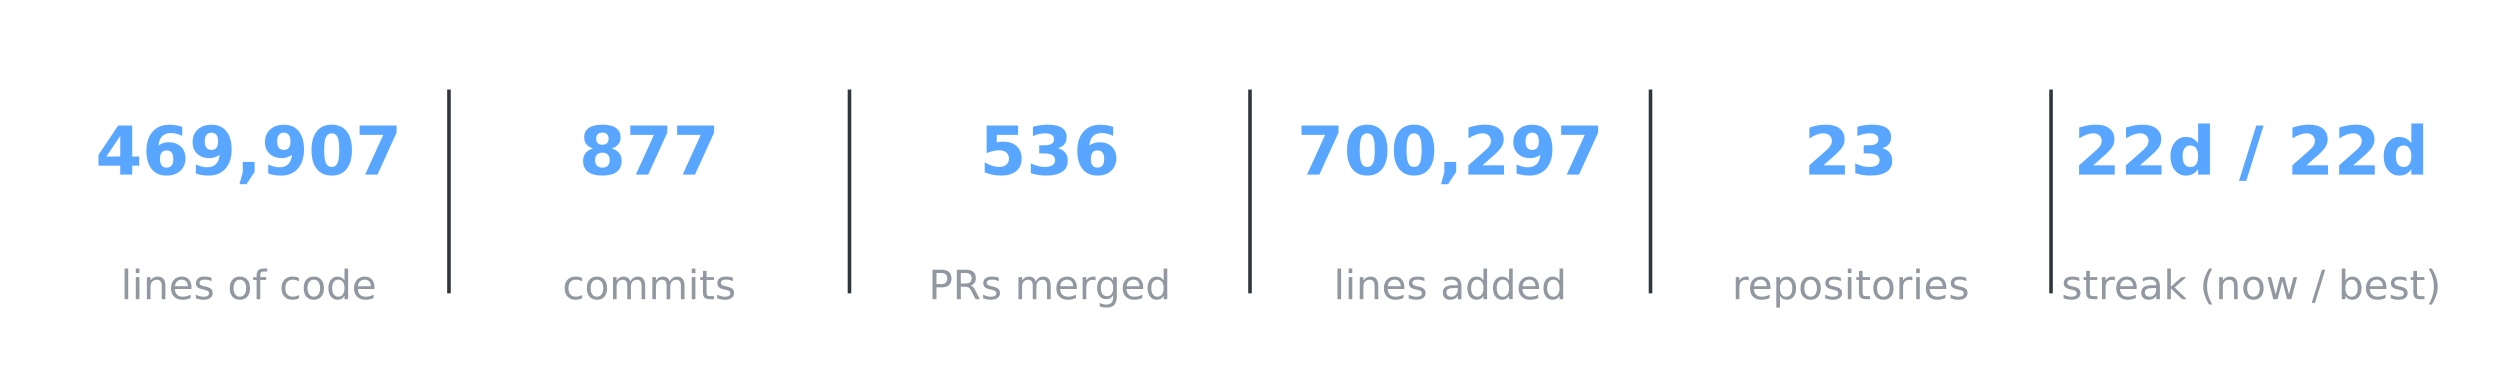
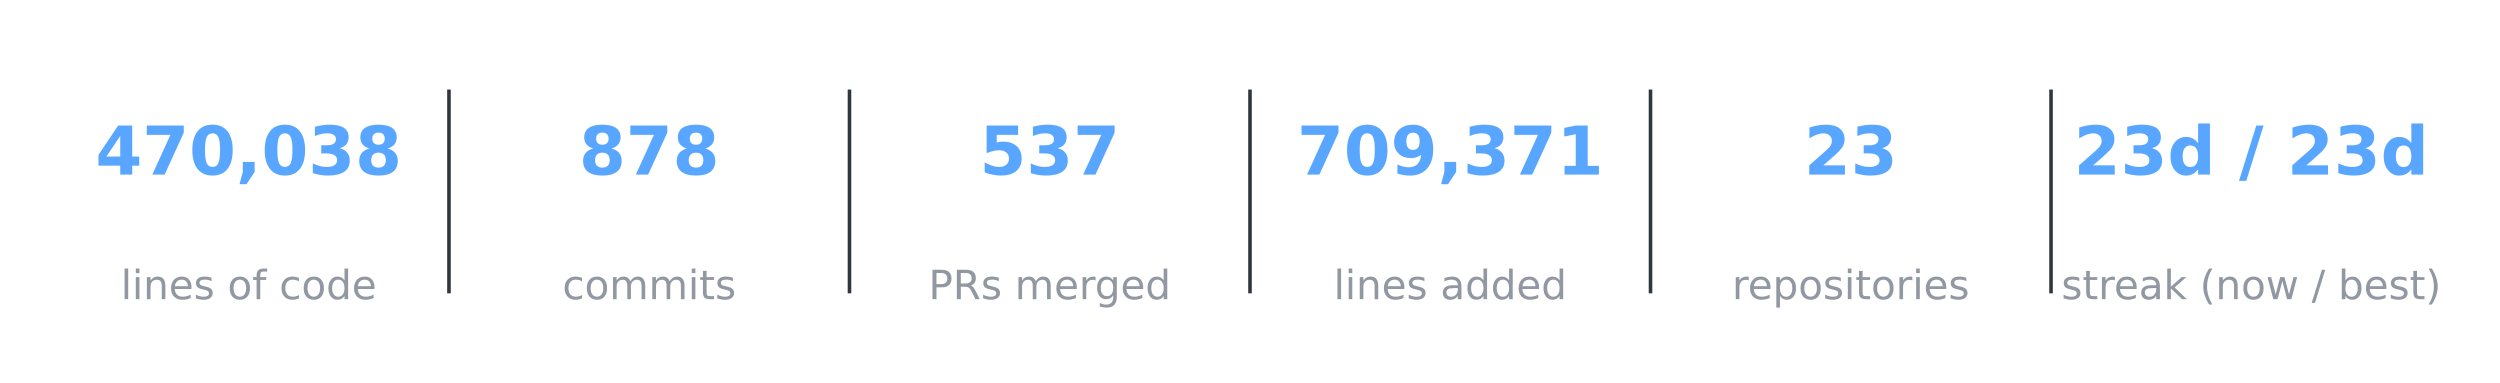
<svg xmlns="http://www.w3.org/2000/svg" xmlns:xlink="http://www.w3.org/1999/xlink" width="557.28pt" height="85.356pt" viewBox="0 0 557.28 85.356" version="1.1">
  <defs>
    <style type="text/css">*{stroke-linejoin: round; stroke-linecap: butt}</style>
  </defs>
  <g id="figure_1">
    <g id="patch_1">
      <path d="M 0 85.356  L 557.28 85.356  L 557.28 -0  L 0 -0  L 0 85.356  z " style="fill: none; opacity: 0" />
    </g>
    <g id="axes_1">
      <g id="line2d_1">
-         <path d="M 100.08 64.993  L 100.08 20.363  " clip-path="url(#p1f39c291a9)" style="fill: none; stroke: #30363d; stroke-width: 0.8; stroke-linecap: square" />
+         <path d="M 100.08 64.993  L 100.08 20.363  " clip-path="url(#p9cc16b4b26)" style="fill: none; stroke: #30363d; stroke-width: 0.8; stroke-linecap: square" />
      </g>
      <g id="line2d_2">
-         <path d="M 189.36 64.993  L 189.36 20.363  " clip-path="url(#p1f39c291a9)" style="fill: none; stroke: #30363d; stroke-width: 0.8; stroke-linecap: square" />
+         <path d="M 189.36 64.993  L 189.36 20.363  " clip-path="url(#p9cc16b4b26)" style="fill: none; stroke: #30363d; stroke-width: 0.8; stroke-linecap: square" />
      </g>
      <g id="line2d_3">
-         <path d="M 278.64 64.993  L 278.64 20.363  " clip-path="url(#p1f39c291a9)" style="fill: none; stroke: #30363d; stroke-width: 0.8; stroke-linecap: square" />
+         <path d="M 278.64 64.993  L 278.64 20.363  " clip-path="url(#p9cc16b4b26)" style="fill: none; stroke: #30363d; stroke-width: 0.8; stroke-linecap: square" />
      </g>
      <g id="line2d_4">
-         <path d="M 367.92 64.993  L 367.92 20.363  " clip-path="url(#p1f39c291a9)" style="fill: none; stroke: #30363d; stroke-width: 0.8; stroke-linecap: square" />
+         <path d="M 367.92 64.993  L 367.92 20.363  " clip-path="url(#p9cc16b4b26)" style="fill: none; stroke: #30363d; stroke-width: 0.8; stroke-linecap: square" />
      </g>
      <g id="line2d_5">
-         <path d="M 457.2 64.993  L 457.2 20.363  " clip-path="url(#p1f39c291a9)" style="fill: none; stroke: #30363d; stroke-width: 0.8; stroke-linecap: square" />
+         <path d="M 457.2 64.993  L 457.2 20.363  " clip-path="url(#p9cc16b4b26)" style="fill: none; stroke: #30363d; stroke-width: 0.8; stroke-linecap: square" />
      </g>
      <g id="text_1">
        <g style="fill: #58a6ff" transform="translate(21.28102 38.92376) scale(0.15 -0.15)">
          <defs>
            <path id="DejaVuSans-Bold-17" d="M 2356 3675  L 1038 1722  L 2356 1722  L 2356 3675  z M 2156 4666  L 3494 4666  L 3494 1722  L 4159 1722  L 4159 850  L 3494 850  L 3494 0  L 2356 0  L 2356 850  L 288 850  L 288 1881  L 2156 4666  z " transform="scale(0.015625)" />
-             <path id="DejaVuSans-Bold-19" d="M 2316 2303  Q 2000 2303 1842 2098  Q 1684 1894 1684 1484  Q 1684 1075 1842 870  Q 2000 666 2316 666  Q 2634 666 2792 870  Q 2950 1075 2950 1484  Q 2950 1894 2792 2098  Q 2634 2303 2316 2303  z M 3803 4544  L 3803 3681  Q 3506 3822 3243 3889  Q 2981 3956 2731 3956  Q 2194 3956 1894 3657  Q 1594 3359 1544 2772  Q 1750 2925 1990 3001  Q 2231 3078 2516 3078  Q 3231 3078 3670 2659  Q 4109 2241 4109 1563  Q 4109 813 3618 361  Q 3128 -91 2303 -91  Q 1394 -91 895 523  Q 397 1138 397 2266  Q 397 3422 980 4083  Q 1563 4744 2578 4744  Q 2900 4744 3203 4694  Q 3506 4644 3803 4544  z " transform="scale(0.015625)" />
-             <path id="DejaVuSans-Bold-1c" d="M 641 103  L 641 966  Q 928 831 1190 764  Q 1453 697 1709 697  Q 2247 697 2547 995  Q 2847 1294 2900 1881  Q 2688 1725 2447 1647  Q 2206 1569 1925 1569  Q 1209 1569 770 1986  Q 331 2403 331 3084  Q 331 3838 820 4291  Q 1309 4744 2131 4744  Q 3044 4744 3544 4128  Q 4044 3513 4044 2388  Q 4044 1231 3459 570  Q 2875 -91 1856 -91  Q 1528 -91 1228 -42  Q 928 6 641 103  z M 2125 2350  Q 2441 2350 2600 2554  Q 2759 2759 2759 3169  Q 2759 3575 2600 3781  Q 2441 3988 2125 3988  Q 1809 3988 1650 3781  Q 1491 3575 1491 3169  Q 1491 2759 1650 2554  Q 1809 2350 2125 2350  z " transform="scale(0.015625)" />
+             <path id="DejaVuSans-Bold-1a" d="M 428 4666  L 3944 4666  L 3944 3988  L 2125 0  L 953 0  L 2675 3781  L 428 3781  L 428 4666  z " transform="scale(0.015625)" />
+             <path id="DejaVuSans-Bold-13" d="M 2944 2338  Q 2944 3213 2780 3570  Q 2616 3928 2228 3928  Q 1841 3928 1675 3570  Q 1509 3213 1509 2338  Q 1509 1453 1675 1090  Q 1841 728 2228 728  Q 2613 728 2778 1090  Q 2944 1453 2944 2338  z M 4147 2328  Q 4147 1169 3647 539  Q 3147 -91 2228 -91  Q 1306 -91 806 539  Q 306 1169 306 2328  Q 306 3491 806 4120  Q 1306 4750 2228 4750  Q 3147 4750 3647 4120  Q 4147 3491 4147 2328  z " transform="scale(0.015625)" />
            <path id="DejaVuSans-Bold-f" d="M 653 1209  L 1778 1209  L 1778 256  L 1006 -909  L 341 -909  L 653 256  L 653 1209  z " transform="scale(0.015625)" />
-             <path id="DejaVuSans-Bold-13" d="M 2944 2338  Q 2944 3213 2780 3570  Q 2616 3928 2228 3928  Q 1841 3928 1675 3570  Q 1509 3213 1509 2338  Q 1509 1453 1675 1090  Q 1841 728 2228 728  Q 2613 728 2778 1090  Q 2944 1453 2944 2338  z M 4147 2328  Q 4147 1169 3647 539  Q 3147 -91 2228 -91  Q 1306 -91 806 539  Q 306 1169 306 2328  Q 306 3491 806 4120  Q 1306 4750 2228 4750  Q 3147 4750 3647 4120  Q 4147 3491 4147 2328  z " transform="scale(0.015625)" />
-             <path id="DejaVuSans-Bold-1a" d="M 428 4666  L 3944 4666  L 3944 3988  L 2125 0  L 953 0  L 2675 3781  L 428 3781  L 428 4666  z " transform="scale(0.015625)" />
+             <path id="DejaVuSans-Bold-16" d="M 2981 2516  Q 3453 2394 3698 2092  Q 3944 1791 3944 1325  Q 3944 631 3412 270  Q 2881 -91 1863 -91  Q 1503 -91 1142 -33  Q 781 25 428 141  L 428 1069  Q 766 900 1098 814  Q 1431 728 1753 728  Q 2231 728 2486 893  Q 2741 1059 2741 1369  Q 2741 1688 2480 1852  Q 2219 2016 1709 2016  L 1228 2016  L 1228 2791  L 1734 2791  Q 2188 2791 2409 2933  Q 2631 3075 2631 3366  Q 2631 3634 2415 3781  Q 2200 3928 1806 3928  Q 1516 3928 1219 3862  Q 922 3797 628 3669  L 628 4550  Q 984 4650 1334 4700  Q 1684 4750 2022 4750  Q 2931 4750 3382 4451  Q 3834 4153 3834 3553  Q 3834 3144 3618 2883  Q 3403 2622 2981 2516  z " transform="scale(0.015625)" />
+             <path id="DejaVuSans-Bold-1b" d="M 2228 2088  Q 1891 2088 1709 1903  Q 1528 1719 1528 1375  Q 1528 1031 1709 848  Q 1891 666 2228 666  Q 2563 666 2741 848  Q 2919 1031 2919 1375  Q 2919 1722 2741 1905  Q 2563 2088 2228 2088  z M 1350 2484  Q 925 2613 709 2878  Q 494 3144 494 3541  Q 494 4131 934 4440  Q 1375 4750 2228 4750  Q 3075 4750 3515 4442  Q 3956 4134 3956 3541  Q 3956 3144 3739 2878  Q 3522 2613 3097 2484  Q 3572 2353 3814 2058  Q 4056 1763 4056 1313  Q 4056 619 3595 264  Q 3134 -91 2228 -91  Q 1319 -91 855 264  Q 391 619 391 1313  Q 391 1763 633 2058  Q 875 2353 1350 2484  z M 1631 3419  Q 1631 3141 1786 2991  Q 1941 2841 2228 2841  Q 2509 2841 2662 2991  Q 2816 3141 2816 3419  Q 2816 3697 2662 3845  Q 2509 3994 2228 3994  Q 1941 3994 1786 3844  Q 1631 3694 1631 3419  z " transform="scale(0.015625)" />
          </defs>
          <use xlink:href="#DejaVuSans-Bold-17" />
-           <use xlink:href="#DejaVuSans-Bold-19" transform="translate(69.57812 0)" />
-           <use xlink:href="#DejaVuSans-Bold-1c" transform="translate(139.1562 0)" />
+           <use xlink:href="#DejaVuSans-Bold-1a" transform="translate(69.57812 0)" />
+           <use xlink:href="#DejaVuSans-Bold-13" transform="translate(139.1562 0)" />
          <use xlink:href="#DejaVuSans-Bold-f" transform="translate(208.7344 0)" />
-           <use xlink:href="#DejaVuSans-Bold-1c" transform="translate(246.7188 0)" />
-           <use xlink:href="#DejaVuSans-Bold-13" transform="translate(316.2969 0)" />
-           <use xlink:href="#DejaVuSans-Bold-1a" transform="translate(385.875 0)" />
+           <use xlink:href="#DejaVuSans-Bold-13" transform="translate(246.7188 0)" />
+           <use xlink:href="#DejaVuSans-Bold-16" transform="translate(316.2969 0)" />
+           <use xlink:href="#DejaVuSans-Bold-1b" transform="translate(385.875 0)" />
        </g>
      </g>
      <g id="text_2">
        <g style="fill: #9198a1" transform="translate(26.92336 66.69328) scale(0.09 -0.09)">
          <defs>
            <path id="DejaVuSans-4f" d="M 603 4863  L 1178 4863  L 1178 0  L 603 0  L 603 4863  z " transform="scale(0.015625)" />
            <path id="DejaVuSans-4c" d="M 603 3500  L 1178 3500  L 1178 0  L 603 0  L 603 3500  z M 603 4863  L 1178 4863  L 1178 4134  L 603 4134  L 603 4863  z " transform="scale(0.015625)" />
            <path id="DejaVuSans-51" d="M 3513 2113  L 3513 0  L 2938 0  L 2938 2094  Q 2938 2591 2744 2837  Q 2550 3084 2163 3084  Q 1697 3084 1428 2787  Q 1159 2491 1159 1978  L 1159 0  L 581 0  L 581 3500  L 1159 3500  L 1159 2956  Q 1366 3272 1645 3428  Q 1925 3584 2291 3584  Q 2894 3584 3203 3211  Q 3513 2838 3513 2113  z " transform="scale(0.015625)" />
            <path id="DejaVuSans-48" d="M 3597 1894  L 3597 1613  L 953 1613  Q 991 1019 1311 708  Q 1631 397 2203 397  Q 2534 397 2845 478  Q 3156 559 3463 722  L 3463 178  Q 3153 47 2828 -22  Q 2503 -91 2169 -91  Q 1331 -91 842 396  Q 353 884 353 1716  Q 353 2575 817 3079  Q 1281 3584 2069 3584  Q 2775 3584 3186 3129  Q 3597 2675 3597 1894  z M 3022 2063  Q 3016 2534 2758 2815  Q 2500 3097 2075 3097  Q 1594 3097 1305 2825  Q 1016 2553 972 2059  L 3022 2063  z " transform="scale(0.015625)" />
            <path id="DejaVuSans-56" d="M 2834 3397  L 2834 2853  Q 2591 2978 2328 3040  Q 2066 3103 1784 3103  Q 1356 3103 1142 2972  Q 928 2841 928 2578  Q 928 2378 1081 2264  Q 1234 2150 1697 2047  L 1894 2003  Q 2506 1872 2764 1633  Q 3022 1394 3022 966  Q 3022 478 2636 193  Q 2250 -91 1575 -91  Q 1294 -91 989 -36  Q 684 19 347 128  L 347 722  Q 666 556 975 473  Q 1284 391 1588 391  Q 1994 391 2212 530  Q 2431 669 2431 922  Q 2431 1156 2273 1281  Q 2116 1406 1581 1522  L 1381 1569  Q 847 1681 609 1914  Q 372 2147 372 2553  Q 372 3047 722 3315  Q 1072 3584 1716 3584  Q 2034 3584 2315 3537  Q 2597 3491 2834 3397  z " transform="scale(0.015625)" />
            <path id="DejaVuSans-3" transform="scale(0.015625)" />
            <path id="DejaVuSans-52" d="M 1959 3097  Q 1497 3097 1228 2736  Q 959 2375 959 1747  Q 959 1119 1226 758  Q 1494 397 1959 397  Q 2419 397 2687 759  Q 2956 1122 2956 1747  Q 2956 2369 2687 2733  Q 2419 3097 1959 3097  z M 1959 3584  Q 2709 3584 3137 3096  Q 3566 2609 3566 1747  Q 3566 888 3137 398  Q 2709 -91 1959 -91  Q 1206 -91 779 398  Q 353 888 353 1747  Q 353 2609 779 3096  Q 1206 3584 1959 3584  z " transform="scale(0.015625)" />
            <path id="DejaVuSans-49" d="M 2375 4863  L 2375 4384  L 1825 4384  Q 1516 4384 1395 4259  Q 1275 4134 1275 3809  L 1275 3500  L 2222 3500  L 2222 3053  L 1275 3053  L 1275 0  L 697 0  L 697 3053  L 147 3053  L 147 3500  L 697 3500  L 697 3744  Q 697 4328 969 4595  Q 1241 4863 1831 4863  L 2375 4863  z " transform="scale(0.015625)" />
            <path id="DejaVuSans-46" d="M 3122 3366  L 3122 2828  Q 2878 2963 2633 3030  Q 2388 3097 2138 3097  Q 1578 3097 1268 2742  Q 959 2388 959 1747  Q 959 1106 1268 751  Q 1578 397 2138 397  Q 2388 397 2633 464  Q 2878 531 3122 666  L 3122 134  Q 2881 22 2623 -34  Q 2366 -91 2075 -91  Q 1284 -91 818 406  Q 353 903 353 1747  Q 353 2603 823 3093  Q 1294 3584 2113 3584  Q 2378 3584 2631 3529  Q 2884 3475 3122 3366  z " transform="scale(0.015625)" />
            <path id="DejaVuSans-47" d="M 2906 2969  L 2906 4863  L 3481 4863  L 3481 0  L 2906 0  L 2906 525  Q 2725 213 2448 61  Q 2172 -91 1784 -91  Q 1150 -91 751 415  Q 353 922 353 1747  Q 353 2572 751 3078  Q 1150 3584 1784 3584  Q 2172 3584 2448 3432  Q 2725 3281 2906 2969  z M 947 1747  Q 947 1113 1208 752  Q 1469 391 1925 391  Q 2381 391 2643 752  Q 2906 1113 2906 1747  Q 2906 2381 2643 2742  Q 2381 3103 1925 3103  Q 1469 3103 1208 2742  Q 947 2381 947 1747  z " transform="scale(0.015625)" />
          </defs>
          <use xlink:href="#DejaVuSans-4f" />
          <use xlink:href="#DejaVuSans-4c" transform="translate(27.78125 0)" />
          <use xlink:href="#DejaVuSans-51" transform="translate(55.5625 0)" />
          <use xlink:href="#DejaVuSans-48" transform="translate(118.9375 0)" />
          <use xlink:href="#DejaVuSans-56" transform="translate(180.4688 0)" />
          <use xlink:href="#DejaVuSans-3" transform="translate(232.5625 0)" />
          <use xlink:href="#DejaVuSans-52" transform="translate(264.3438 0)" />
          <use xlink:href="#DejaVuSans-49" transform="translate(325.5312 0)" />
          <use xlink:href="#DejaVuSans-3" transform="translate(360.7344 0)" />
          <use xlink:href="#DejaVuSans-46" transform="translate(392.5156 0)" />
          <use xlink:href="#DejaVuSans-52" transform="translate(447.5 0)" />
          <use xlink:href="#DejaVuSans-47" transform="translate(508.6875 0)" />
          <use xlink:href="#DejaVuSans-48" transform="translate(572.1719 0)" />
        </g>
      </g>
      <g id="text_3">
        <g style="fill: #58a6ff" transform="translate(129.0649 38.92376) scale(0.15 -0.15)">
-           <defs>
-             <path id="DejaVuSans-Bold-1b" d="M 2228 2088  Q 1891 2088 1709 1903  Q 1528 1719 1528 1375  Q 1528 1031 1709 848  Q 1891 666 2228 666  Q 2563 666 2741 848  Q 2919 1031 2919 1375  Q 2919 1722 2741 1905  Q 2563 2088 2228 2088  z M 1350 2484  Q 925 2613 709 2878  Q 494 3144 494 3541  Q 494 4131 934 4440  Q 1375 4750 2228 4750  Q 3075 4750 3515 4442  Q 3956 4134 3956 3541  Q 3956 3144 3739 2878  Q 3522 2613 3097 2484  Q 3572 2353 3814 2058  Q 4056 1763 4056 1313  Q 4056 619 3595 264  Q 3134 -91 2228 -91  Q 1319 -91 855 264  Q 391 619 391 1313  Q 391 1763 633 2058  Q 875 2353 1350 2484  z M 1631 3419  Q 1631 3141 1786 2991  Q 1941 2841 2228 2841  Q 2509 2841 2662 2991  Q 2816 3141 2816 3419  Q 2816 3697 2662 3845  Q 2509 3994 2228 3994  Q 1941 3994 1786 3844  Q 1631 3694 1631 3419  z " transform="scale(0.015625)" />
-           </defs>
          <use xlink:href="#DejaVuSans-Bold-1b" />
          <use xlink:href="#DejaVuSans-Bold-1a" transform="translate(69.57812 0)" />
-           <use xlink:href="#DejaVuSans-Bold-1a" transform="translate(139.1562 0)" />
+           <use xlink:href="#DejaVuSans-Bold-1b" transform="translate(139.1562 0)" />
        </g>
      </g>
      <g id="text_4">
        <g style="fill: #9198a1" transform="translate(125.3672 66.69328) scale(0.09 -0.09)">
          <defs>
            <path id="DejaVuSans-50" d="M 3328 2828  Q 3544 3216 3844 3400  Q 4144 3584 4550 3584  Q 5097 3584 5394 3201  Q 5691 2819 5691 2113  L 5691 0  L 5113 0  L 5113 2094  Q 5113 2597 4934 2840  Q 4756 3084 4391 3084  Q 3944 3084 3684 2787  Q 3425 2491 3425 1978  L 3425 0  L 2847 0  L 2847 2094  Q 2847 2600 2669 2842  Q 2491 3084 2119 3084  Q 1678 3084 1418 2786  Q 1159 2488 1159 1978  L 1159 0  L 581 0  L 581 3500  L 1159 3500  L 1159 2956  Q 1356 3278 1631 3431  Q 1906 3584 2284 3584  Q 2666 3584 2933 3390  Q 3200 3197 3328 2828  z " transform="scale(0.015625)" />
            <path id="DejaVuSans-57" d="M 1172 4494  L 1172 3500  L 2356 3500  L 2356 3053  L 1172 3053  L 1172 1153  Q 1172 725 1289 603  Q 1406 481 1766 481  L 2356 481  L 2356 0  L 1766 0  Q 1100 0 847 248  Q 594 497 594 1153  L 594 3053  L 172 3053  L 172 3500  L 594 3500  L 594 4494  L 1172 4494  z " transform="scale(0.015625)" />
          </defs>
          <use xlink:href="#DejaVuSans-46" />
          <use xlink:href="#DejaVuSans-52" transform="translate(54.98438 0)" />
          <use xlink:href="#DejaVuSans-50" transform="translate(116.1719 0)" />
          <use xlink:href="#DejaVuSans-50" transform="translate(213.5781 0)" />
          <use xlink:href="#DejaVuSans-4c" transform="translate(310.9844 0)" />
          <use xlink:href="#DejaVuSans-57" transform="translate(338.7656 0)" />
          <use xlink:href="#DejaVuSans-56" transform="translate(377.9688 0)" />
        </g>
      </g>
      <g id="text_5">
        <g style="fill: #58a6ff" transform="translate(218.3449 38.92376) scale(0.15 -0.15)">
          <defs>
            <path id="DejaVuSans-Bold-18" d="M 678 4666  L 3669 4666  L 3669 3781  L 1638 3781  L 1638 3059  Q 1775 3097 1914 3117  Q 2053 3138 2203 3138  Q 3056 3138 3531 2711  Q 4006 2284 4006 1522  Q 4006 766 3489 337  Q 2972 -91 2053 -91  Q 1656 -91 1267 -14  Q 878 63 494 219  L 494 1166  Q 875 947 1217 837  Q 1559 728 1863 728  Q 2300 728 2551 942  Q 2803 1156 2803 1522  Q 2803 1891 2551 2103  Q 2300 2316 1863 2316  Q 1603 2316 1309 2248  Q 1016 2181 678 2041  L 678 4666  z " transform="scale(0.015625)" />
-             <path id="DejaVuSans-Bold-16" d="M 2981 2516  Q 3453 2394 3698 2092  Q 3944 1791 3944 1325  Q 3944 631 3412 270  Q 2881 -91 1863 -91  Q 1503 -91 1142 -33  Q 781 25 428 141  L 428 1069  Q 766 900 1098 814  Q 1431 728 1753 728  Q 2231 728 2486 893  Q 2741 1059 2741 1369  Q 2741 1688 2480 1852  Q 2219 2016 1709 2016  L 1228 2016  L 1228 2791  L 1734 2791  Q 2188 2791 2409 2933  Q 2631 3075 2631 3366  Q 2631 3634 2415 3781  Q 2200 3928 1806 3928  Q 1516 3928 1219 3862  Q 922 3797 628 3669  L 628 4550  Q 984 4650 1334 4700  Q 1684 4750 2022 4750  Q 2931 4750 3382 4451  Q 3834 4153 3834 3553  Q 3834 3144 3618 2883  Q 3403 2622 2981 2516  z " transform="scale(0.015625)" />
          </defs>
          <use xlink:href="#DejaVuSans-Bold-18" />
          <use xlink:href="#DejaVuSans-Bold-16" transform="translate(69.57812 0)" />
-           <use xlink:href="#DejaVuSans-Bold-19" transform="translate(139.1562 0)" />
+           <use xlink:href="#DejaVuSans-Bold-1a" transform="translate(139.1562 0)" />
        </g>
      </g>
      <g id="text_6">
        <g style="fill: #9198a1" transform="translate(206.9796 66.69328) scale(0.09 -0.09)">
          <defs>
            <path id="DejaVuSans-33" d="M 1259 4147  L 1259 2394  L 2053 2394  Q 2494 2394 2734 2622  Q 2975 2850 2975 3272  Q 2975 3691 2734 3919  Q 2494 4147 2053 4147  L 1259 4147  z M 628 4666  L 2053 4666  Q 2838 4666 3239 4311  Q 3641 3956 3641 3272  Q 3641 2581 3239 2228  Q 2838 1875 2053 1875  L 1259 1875  L 1259 0  L 628 0  L 628 4666  z " transform="scale(0.015625)" />
            <path id="DejaVuSans-35" d="M 2841 2188  Q 3044 2119 3236 1894  Q 3428 1669 3622 1275  L 4263 0  L 3584 0  L 2988 1197  Q 2756 1666 2539 1819  Q 2322 1972 1947 1972  L 1259 1972  L 1259 0  L 628 0  L 628 4666  L 2053 4666  Q 2853 4666 3247 4331  Q 3641 3997 3641 3322  Q 3641 2881 3436 2590  Q 3231 2300 2841 2188  z M 1259 4147  L 1259 2491  L 2053 2491  Q 2509 2491 2742 2702  Q 2975 2913 2975 3322  Q 2975 3731 2742 3939  Q 2509 4147 2053 4147  L 1259 4147  z " transform="scale(0.015625)" />
            <path id="DejaVuSans-55" d="M 2631 2963  Q 2534 3019 2420 3045  Q 2306 3072 2169 3072  Q 1681 3072 1420 2755  Q 1159 2438 1159 1844  L 1159 0  L 581 0  L 581 3500  L 1159 3500  L 1159 2956  Q 1341 3275 1631 3429  Q 1922 3584 2338 3584  Q 2397 3584 2469 3576  Q 2541 3569 2628 3553  L 2631 2963  z " transform="scale(0.015625)" />
            <path id="DejaVuSans-4a" d="M 2906 1791  Q 2906 2416 2648 2759  Q 2391 3103 1925 3103  Q 1463 3103 1205 2759  Q 947 2416 947 1791  Q 947 1169 1205 825  Q 1463 481 1925 481  Q 2391 481 2648 825  Q 2906 1169 2906 1791  z M 3481 434  Q 3481 -459 3084 -895  Q 2688 -1331 1869 -1331  Q 1566 -1331 1297 -1286  Q 1028 -1241 775 -1147  L 775 -588  Q 1028 -725 1275 -790  Q 1522 -856 1778 -856  Q 2344 -856 2625 -561  Q 2906 -266 2906 331  L 2906 616  Q 2728 306 2450 153  Q 2172 0 1784 0  Q 1141 0 747 490  Q 353 981 353 1791  Q 353 2603 747 3093  Q 1141 3584 1784 3584  Q 2172 3584 2450 3431  Q 2728 3278 2906 2969  L 2906 3500  L 3481 3500  L 3481 434  z " transform="scale(0.015625)" />
          </defs>
          <use xlink:href="#DejaVuSans-33" />
          <use xlink:href="#DejaVuSans-35" transform="translate(60.29688 0)" />
          <use xlink:href="#DejaVuSans-56" transform="translate(129.7812 0)" />
          <use xlink:href="#DejaVuSans-3" transform="translate(181.875 0)" />
          <use xlink:href="#DejaVuSans-50" transform="translate(213.6562 0)" />
          <use xlink:href="#DejaVuSans-48" transform="translate(311.0625 0)" />
          <use xlink:href="#DejaVuSans-55" transform="translate(372.5938 0)" />
          <use xlink:href="#DejaVuSans-4a" transform="translate(411.9531 0)" />
          <use xlink:href="#DejaVuSans-48" transform="translate(475.4375 0)" />
          <use xlink:href="#DejaVuSans-47" transform="translate(536.9688 0)" />
        </g>
      </g>
      <g id="text_7">
        <g style="fill: #58a6ff" transform="translate(289.121 38.92376) scale(0.15 -0.15)">
          <defs>
-             <path id="DejaVuSans-Bold-15" d="M 1844 884  L 3897 884  L 3897 0  L 506 0  L 506 884  L 2209 2388  Q 2438 2594 2547 2791  Q 2656 2988 2656 3200  Q 2656 3528 2436 3728  Q 2216 3928 1850 3928  Q 1569 3928 1234 3808  Q 900 3688 519 3450  L 519 4475  Q 925 4609 1322 4679  Q 1719 4750 2100 4750  Q 2938 4750 3402 4381  Q 3866 4013 3866 3353  Q 3866 2972 3669 2642  Q 3472 2313 2841 1759  L 1844 884  z " transform="scale(0.015625)" />
+             <path id="DejaVuSans-Bold-1c" d="M 641 103  L 641 966  Q 928 831 1190 764  Q 1453 697 1709 697  Q 2247 697 2547 995  Q 2847 1294 2900 1881  Q 2688 1725 2447 1647  Q 2206 1569 1925 1569  Q 1209 1569 770 1986  Q 331 2403 331 3084  Q 331 3838 820 4291  Q 1309 4744 2131 4744  Q 3044 4744 3544 4128  Q 4044 3513 4044 2388  Q 4044 1231 3459 570  Q 2875 -91 1856 -91  Q 1528 -91 1228 -42  Q 928 6 641 103  z M 2125 2350  Q 2441 2350 2600 2554  Q 2759 2759 2759 3169  Q 2759 3575 2600 3781  Q 2441 3988 2125 3988  Q 1809 3988 1650 3781  Q 1491 3575 1491 3169  Q 1491 2759 1650 2554  Q 1809 2350 2125 2350  z " transform="scale(0.015625)" />
+             <path id="DejaVuSans-Bold-14" d="M 750 831  L 1813 831  L 1813 3847  L 722 3622  L 722 4441  L 1806 4666  L 2950 4666  L 2950 831  L 4013 831  L 4013 0  L 750 0  L 750 831  z " transform="scale(0.015625)" />
          </defs>
          <use xlink:href="#DejaVuSans-Bold-1a" />
          <use xlink:href="#DejaVuSans-Bold-13" transform="translate(69.57812 0)" />
-           <use xlink:href="#DejaVuSans-Bold-13" transform="translate(139.1562 0)" />
+           <use xlink:href="#DejaVuSans-Bold-1c" transform="translate(139.1562 0)" />
          <use xlink:href="#DejaVuSans-Bold-f" transform="translate(208.7344 0)" />
-           <use xlink:href="#DejaVuSans-Bold-15" transform="translate(246.7188 0)" />
-           <use xlink:href="#DejaVuSans-Bold-1c" transform="translate(316.2969 0)" />
-           <use xlink:href="#DejaVuSans-Bold-1a" transform="translate(385.875 0)" />
+           <use xlink:href="#DejaVuSans-Bold-16" transform="translate(246.7188 0)" />
+           <use xlink:href="#DejaVuSans-Bold-1a" transform="translate(316.2969 0)" />
+           <use xlink:href="#DejaVuSans-Bold-14" transform="translate(385.875 0)" />
        </g>
      </g>
      <g id="text_8">
        <g style="fill: #9198a1" transform="translate(297.2876 66.69328) scale(0.09 -0.09)">
          <defs>
            <path id="DejaVuSans-44" d="M 2194 1759  Q 1497 1759 1228 1600  Q 959 1441 959 1056  Q 959 750 1161 570  Q 1363 391 1709 391  Q 2188 391 2477 730  Q 2766 1069 2766 1631  L 2766 1759  L 2194 1759  z M 3341 1997  L 3341 0  L 2766 0  L 2766 531  Q 2569 213 2275 61  Q 1981 -91 1556 -91  Q 1019 -91 701 211  Q 384 513 384 1019  Q 384 1609 779 1909  Q 1175 2209 1959 2209  L 2766 2209  L 2766 2266  Q 2766 2663 2505 2880  Q 2244 3097 1772 3097  Q 1472 3097 1187 3025  Q 903 2953 641 2809  L 641 3341  Q 956 3463 1253 3523  Q 1550 3584 1831 3584  Q 2591 3584 2966 3190  Q 3341 2797 3341 1997  z " transform="scale(0.015625)" />
          </defs>
          <use xlink:href="#DejaVuSans-4f" />
          <use xlink:href="#DejaVuSans-4c" transform="translate(27.78125 0)" />
          <use xlink:href="#DejaVuSans-51" transform="translate(55.5625 0)" />
          <use xlink:href="#DejaVuSans-48" transform="translate(118.9375 0)" />
          <use xlink:href="#DejaVuSans-56" transform="translate(180.4688 0)" />
          <use xlink:href="#DejaVuSans-3" transform="translate(232.5625 0)" />
          <use xlink:href="#DejaVuSans-44" transform="translate(264.3438 0)" />
          <use xlink:href="#DejaVuSans-47" transform="translate(325.625 0)" />
          <use xlink:href="#DejaVuSans-47" transform="translate(389.1094 0)" />
          <use xlink:href="#DejaVuSans-48" transform="translate(452.5938 0)" />
          <use xlink:href="#DejaVuSans-47" transform="translate(514.125 0)" />
        </g>
      </g>
      <g id="text_9">
        <g style="fill: #58a6ff" transform="translate(402.1233 38.92376) scale(0.15 -0.15)">
+           <defs>
+             <path id="DejaVuSans-Bold-15" d="M 1844 884  L 3897 884  L 3897 0  L 506 0  L 506 884  L 2209 2388  Q 2438 2594 2547 2791  Q 2656 2988 2656 3200  Q 2656 3528 2436 3728  Q 2216 3928 1850 3928  Q 1569 3928 1234 3808  Q 900 3688 519 3450  L 519 4475  Q 925 4609 1322 4679  Q 1719 4750 2100 4750  Q 2938 4750 3402 4381  Q 3866 4013 3866 3353  Q 3866 2972 3669 2642  Q 3472 2313 2841 1759  L 1844 884  z " transform="scale(0.015625)" />
+           </defs>
          <use xlink:href="#DejaVuSans-Bold-15" />
          <use xlink:href="#DejaVuSans-Bold-16" transform="translate(69.57812 0)" />
        </g>
      </g>
      <g id="text_10">
        <g style="fill: #9198a1" transform="translate(386.1049 66.69328) scale(0.09 -0.09)">
          <defs>
            <path id="DejaVuSans-53" d="M 1159 525  L 1159 -1331  L 581 -1331  L 581 3500  L 1159 3500  L 1159 2969  Q 1341 3281 1617 3432  Q 1894 3584 2278 3584  Q 2916 3584 3314 3078  Q 3713 2572 3713 1747  Q 3713 922 3314 415  Q 2916 -91 2278 -91  Q 1894 -91 1617 61  Q 1341 213 1159 525  z M 3116 1747  Q 3116 2381 2855 2742  Q 2594 3103 2138 3103  Q 1681 3103 1420 2742  Q 1159 2381 1159 1747  Q 1159 1113 1420 752  Q 1681 391 2138 391  Q 2594 391 2855 752  Q 3116 1113 3116 1747  z " transform="scale(0.015625)" />
          </defs>
          <use xlink:href="#DejaVuSans-55" />
          <use xlink:href="#DejaVuSans-48" transform="translate(38.90625 0)" />
          <use xlink:href="#DejaVuSans-53" transform="translate(100.4375 0)" />
          <use xlink:href="#DejaVuSans-52" transform="translate(163.9219 0)" />
          <use xlink:href="#DejaVuSans-56" transform="translate(225.1094 0)" />
          <use xlink:href="#DejaVuSans-4c" transform="translate(277.2031 0)" />
          <use xlink:href="#DejaVuSans-57" transform="translate(304.9844 0)" />
          <use xlink:href="#DejaVuSans-52" transform="translate(344.1875 0)" />
          <use xlink:href="#DejaVuSans-55" transform="translate(405.375 0)" />
          <use xlink:href="#DejaVuSans-4c" transform="translate(446.4844 0)" />
          <use xlink:href="#DejaVuSans-48" transform="translate(474.2656 0)" />
          <use xlink:href="#DejaVuSans-56" transform="translate(535.7969 0)" />
        </g>
      </g>
      <g id="text_11">
        <g style="fill: #58a6ff" transform="translate(462.2681 38.92435) scale(0.15 -0.15)">
          <defs>
            <path id="DejaVuSans-Bold-47" d="M 2919 2988  L 2919 4863  L 4044 4863  L 4044 0  L 2919 0  L 2919 506  Q 2688 197 2409 53  Q 2131 -91 1766 -91  Q 1119 -91 703 423  Q 288 938 288 1747  Q 288 2556 703 3070  Q 1119 3584 1766 3584  Q 2128 3584 2408 3439  Q 2688 3294 2919 2988  z M 2181 722  Q 2541 722 2730 984  Q 2919 1247 2919 1747  Q 2919 2247 2730 2509  Q 2541 2772 2181 2772  Q 1825 2772 1636 2509  Q 1447 2247 1447 1747  Q 1447 1247 1636 984  Q 1825 722 2181 722  z " transform="scale(0.015625)" />
            <path id="DejaVuSans-Bold-3" transform="scale(0.015625)" />
            <path id="DejaVuSans-Bold-12" d="M 1644 4666  L 2338 4666  L 691 -594  L 0 -594  L 1644 4666  z " transform="scale(0.015625)" />
          </defs>
          <use xlink:href="#DejaVuSans-Bold-15" />
-           <use xlink:href="#DejaVuSans-Bold-15" transform="translate(69.57812 0)" />
+           <use xlink:href="#DejaVuSans-Bold-16" transform="translate(69.57812 0)" />
          <use xlink:href="#DejaVuSans-Bold-47" transform="translate(139.1562 0)" />
          <use xlink:href="#DejaVuSans-Bold-3" transform="translate(210.7344 0)" />
          <use xlink:href="#DejaVuSans-Bold-12" transform="translate(245.5469 0)" />
          <use xlink:href="#DejaVuSans-Bold-3" transform="translate(282.0781 0)" />
          <use xlink:href="#DejaVuSans-Bold-15" transform="translate(316.8906 0)" />
-           <use xlink:href="#DejaVuSans-Bold-15" transform="translate(386.4688 0)" />
+           <use xlink:href="#DejaVuSans-Bold-16" transform="translate(386.4688 0)" />
          <use xlink:href="#DejaVuSans-Bold-47" transform="translate(456.0469 0)" />
        </g>
      </g>
      <g id="text_12">
        <g style="fill: #9198a1" transform="translate(459.5112 66.69328) scale(0.09 -0.09)">
          <defs>
            <path id="DejaVuSans-4e" d="M 581 4863  L 1159 4863  L 1159 1991  L 2875 3500  L 3609 3500  L 1753 1863  L 3688 0  L 2938 0  L 1159 1709  L 1159 0  L 581 0  L 581 4863  z " transform="scale(0.015625)" />
            <path id="DejaVuSans-b" d="M 1984 4856  Q 1566 4138 1362 3434  Q 1159 2731 1159 2009  Q 1159 1288 1364 580  Q 1569 -128 1984 -844  L 1484 -844  Q 1016 -109 783 600  Q 550 1309 550 2009  Q 550 2706 781 3412  Q 1013 4119 1484 4856  L 1984 4856  z " transform="scale(0.015625)" />
            <path id="DejaVuSans-5a" d="M 269 3500  L 844 3500  L 1563 769  L 2278 3500  L 2956 3500  L 3675 769  L 4391 3500  L 4966 3500  L 4050 0  L 3372 0  L 2619 2869  L 1863 0  L 1184 0  L 269 3500  z " transform="scale(0.015625)" />
            <path id="DejaVuSans-12" d="M 1625 4666  L 2156 4666  L 531 -594  L 0 -594  L 1625 4666  z " transform="scale(0.015625)" />
            <path id="DejaVuSans-45" d="M 3116 1747  Q 3116 2381 2855 2742  Q 2594 3103 2138 3103  Q 1681 3103 1420 2742  Q 1159 2381 1159 1747  Q 1159 1113 1420 752  Q 1681 391 2138 391  Q 2594 391 2855 752  Q 3116 1113 3116 1747  z M 1159 2969  Q 1341 3281 1617 3432  Q 1894 3584 2278 3584  Q 2916 3584 3314 3078  Q 3713 2572 3713 1747  Q 3713 922 3314 415  Q 2916 -91 2278 -91  Q 1894 -91 1617 61  Q 1341 213 1159 525  L 1159 0  L 581 0  L 581 4863  L 1159 4863  L 1159 2969  z " transform="scale(0.015625)" />
            <path id="DejaVuSans-c" d="M 513 4856  L 1013 4856  Q 1481 4119 1714 3412  Q 1947 2706 1947 2009  Q 1947 1309 1714 600  Q 1481 -109 1013 -844  L 513 -844  Q 928 -128 1133 580  Q 1338 1288 1338 2009  Q 1338 2731 1133 3434  Q 928 4138 513 4856  z " transform="scale(0.015625)" />
          </defs>
          <use xlink:href="#DejaVuSans-56" />
          <use xlink:href="#DejaVuSans-57" transform="translate(52.09375 0)" />
          <use xlink:href="#DejaVuSans-55" transform="translate(91.29688 0)" />
          <use xlink:href="#DejaVuSans-48" transform="translate(130.2031 0)" />
          <use xlink:href="#DejaVuSans-44" transform="translate(191.7344 0)" />
          <use xlink:href="#DejaVuSans-4e" transform="translate(253.0156 0)" />
          <use xlink:href="#DejaVuSans-3" transform="translate(310.9219 0)" />
          <use xlink:href="#DejaVuSans-b" transform="translate(342.7031 0)" />
          <use xlink:href="#DejaVuSans-51" transform="translate(381.7188 0)" />
          <use xlink:href="#DejaVuSans-52" transform="translate(445.0938 0)" />
          <use xlink:href="#DejaVuSans-5a" transform="translate(506.2812 0)" />
          <use xlink:href="#DejaVuSans-3" transform="translate(588.0625 0)" />
          <use xlink:href="#DejaVuSans-12" transform="translate(619.8438 0)" />
          <use xlink:href="#DejaVuSans-3" transform="translate(653.5312 0)" />
          <use xlink:href="#DejaVuSans-45" transform="translate(685.3125 0)" />
          <use xlink:href="#DejaVuSans-48" transform="translate(748.7969 0)" />
          <use xlink:href="#DejaVuSans-56" transform="translate(810.3281 0)" />
          <use xlink:href="#DejaVuSans-57" transform="translate(862.4219 0)" />
          <use xlink:href="#DejaVuSans-c" transform="translate(901.625 0)" />
        </g>
      </g>
    </g>
  </g>
  <defs>
-     <clipPath id="p1f39c291a9">
+     <clipPath id="p9cc16b4b26">
      <rect x="10.8" y="10.8" width="535.68" height="63.756" />
    </clipPath>
  </defs>
</svg>
